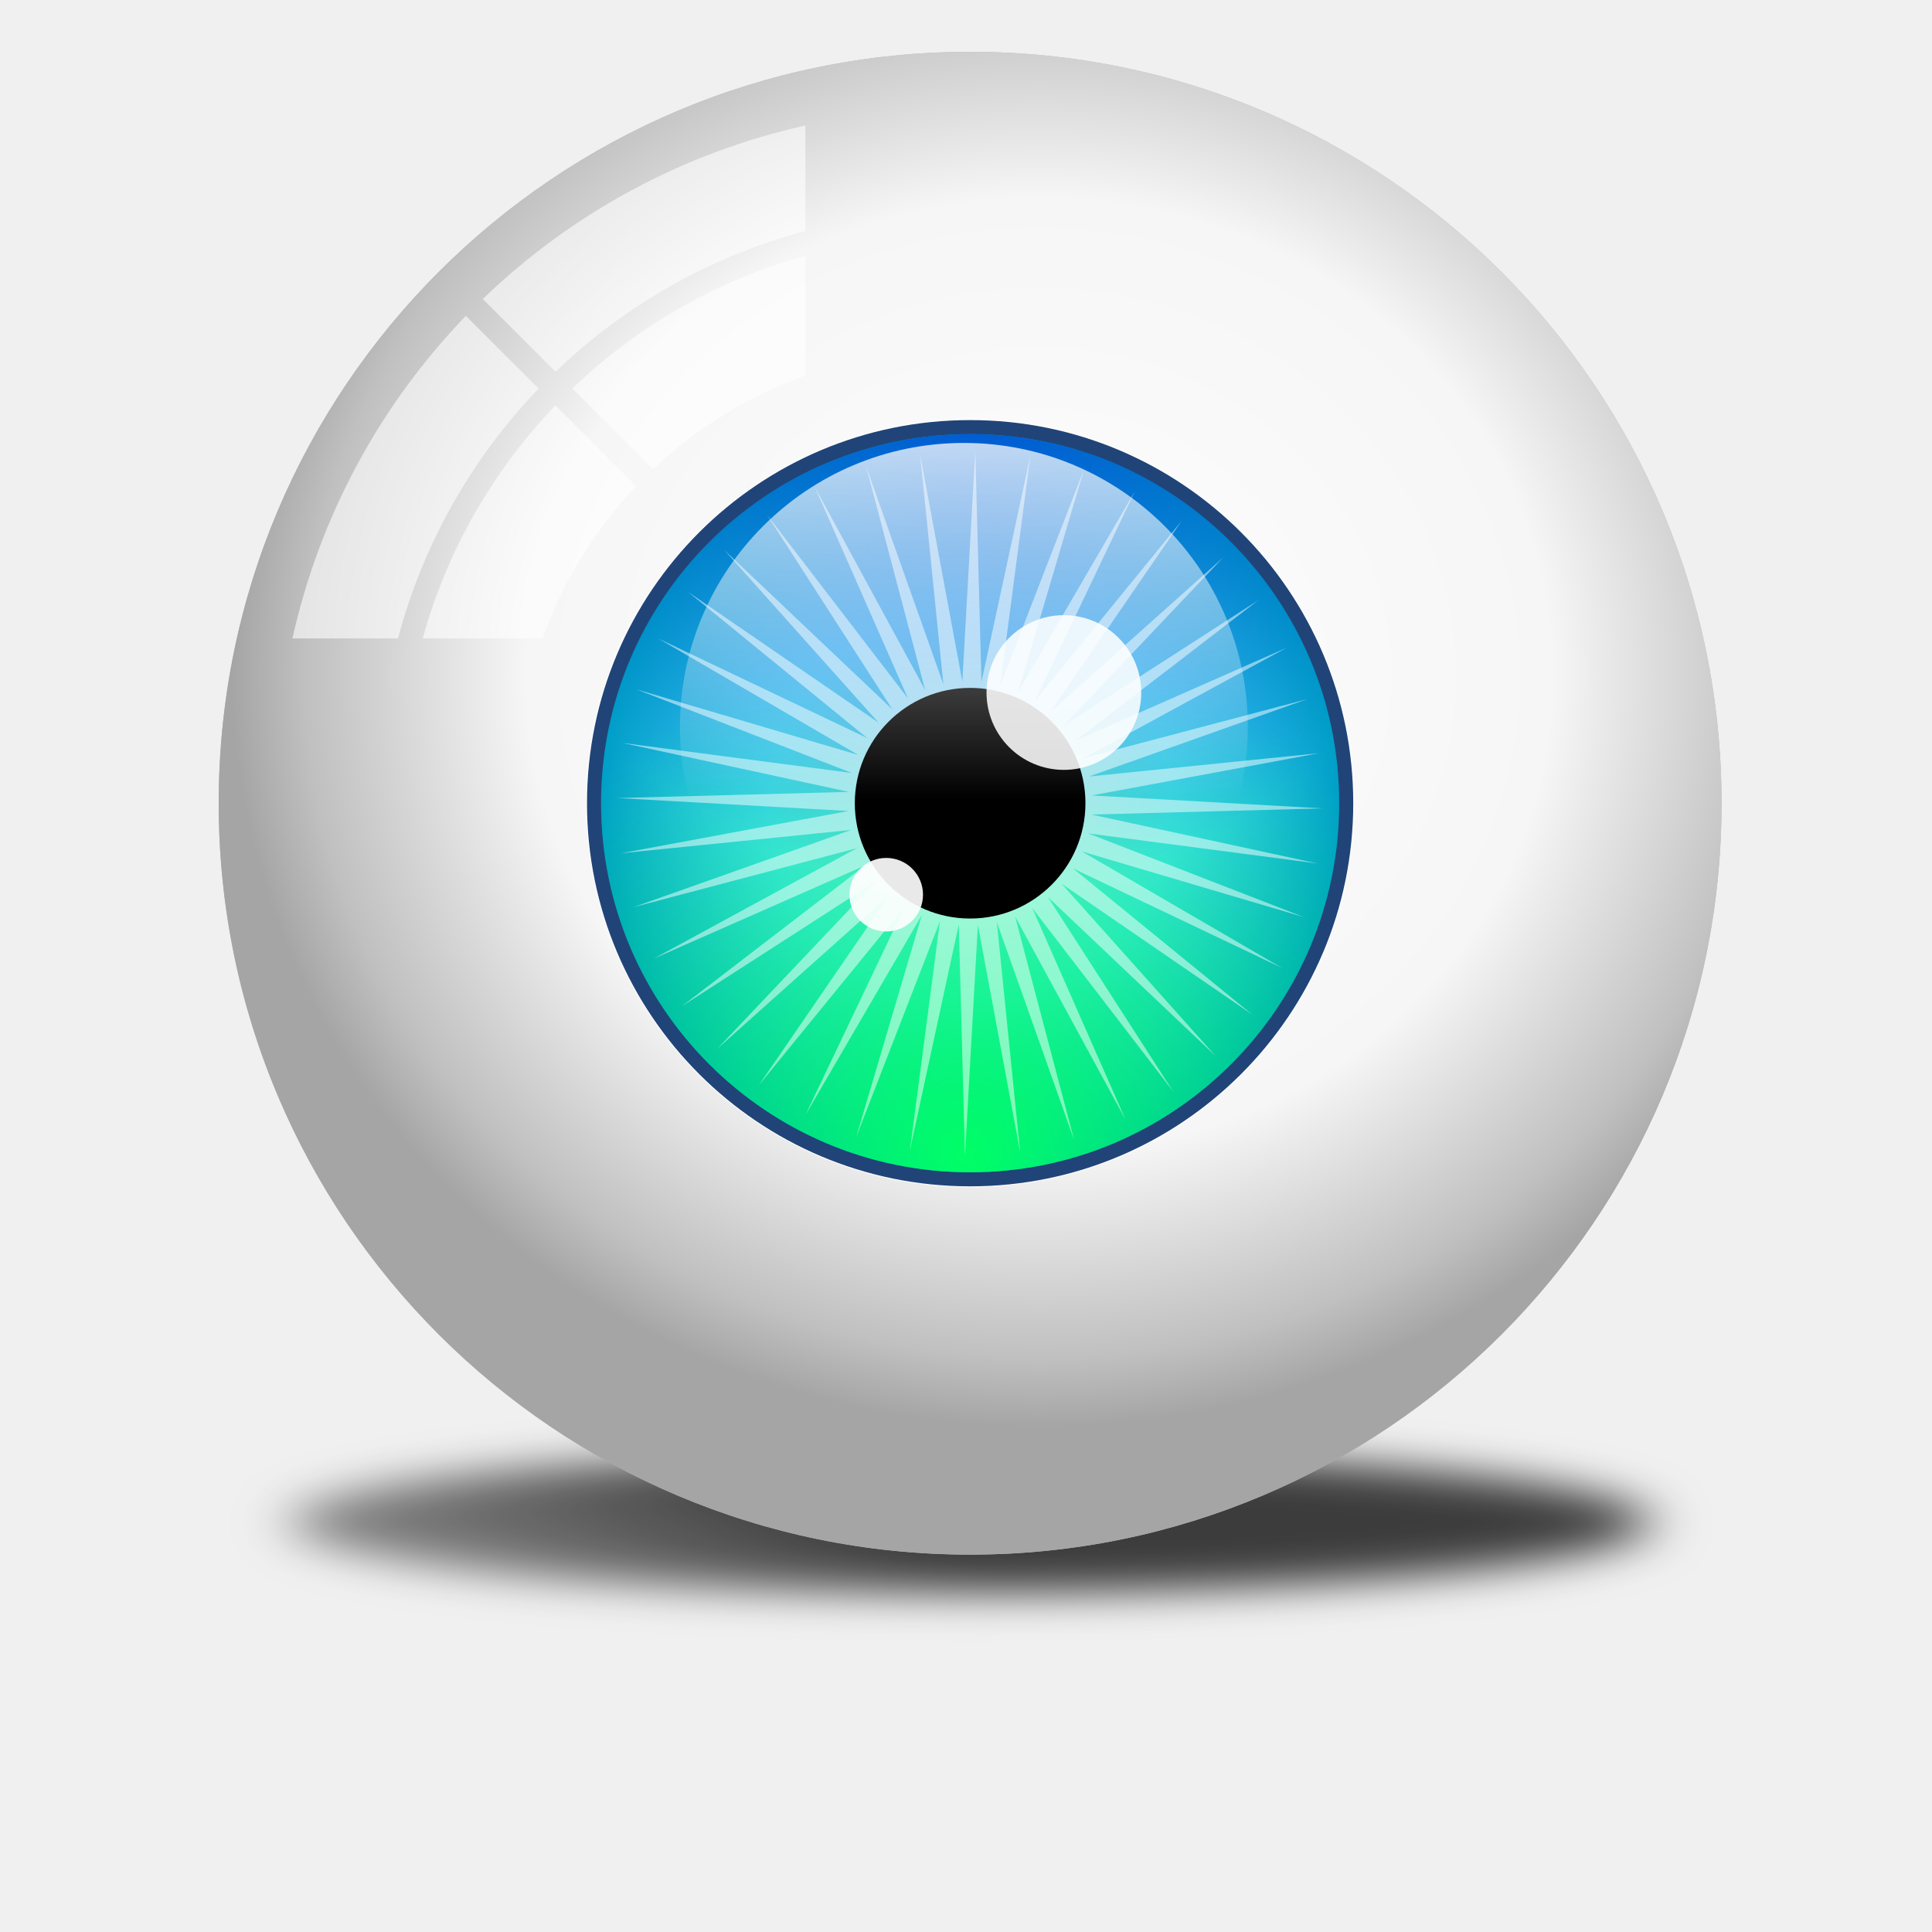
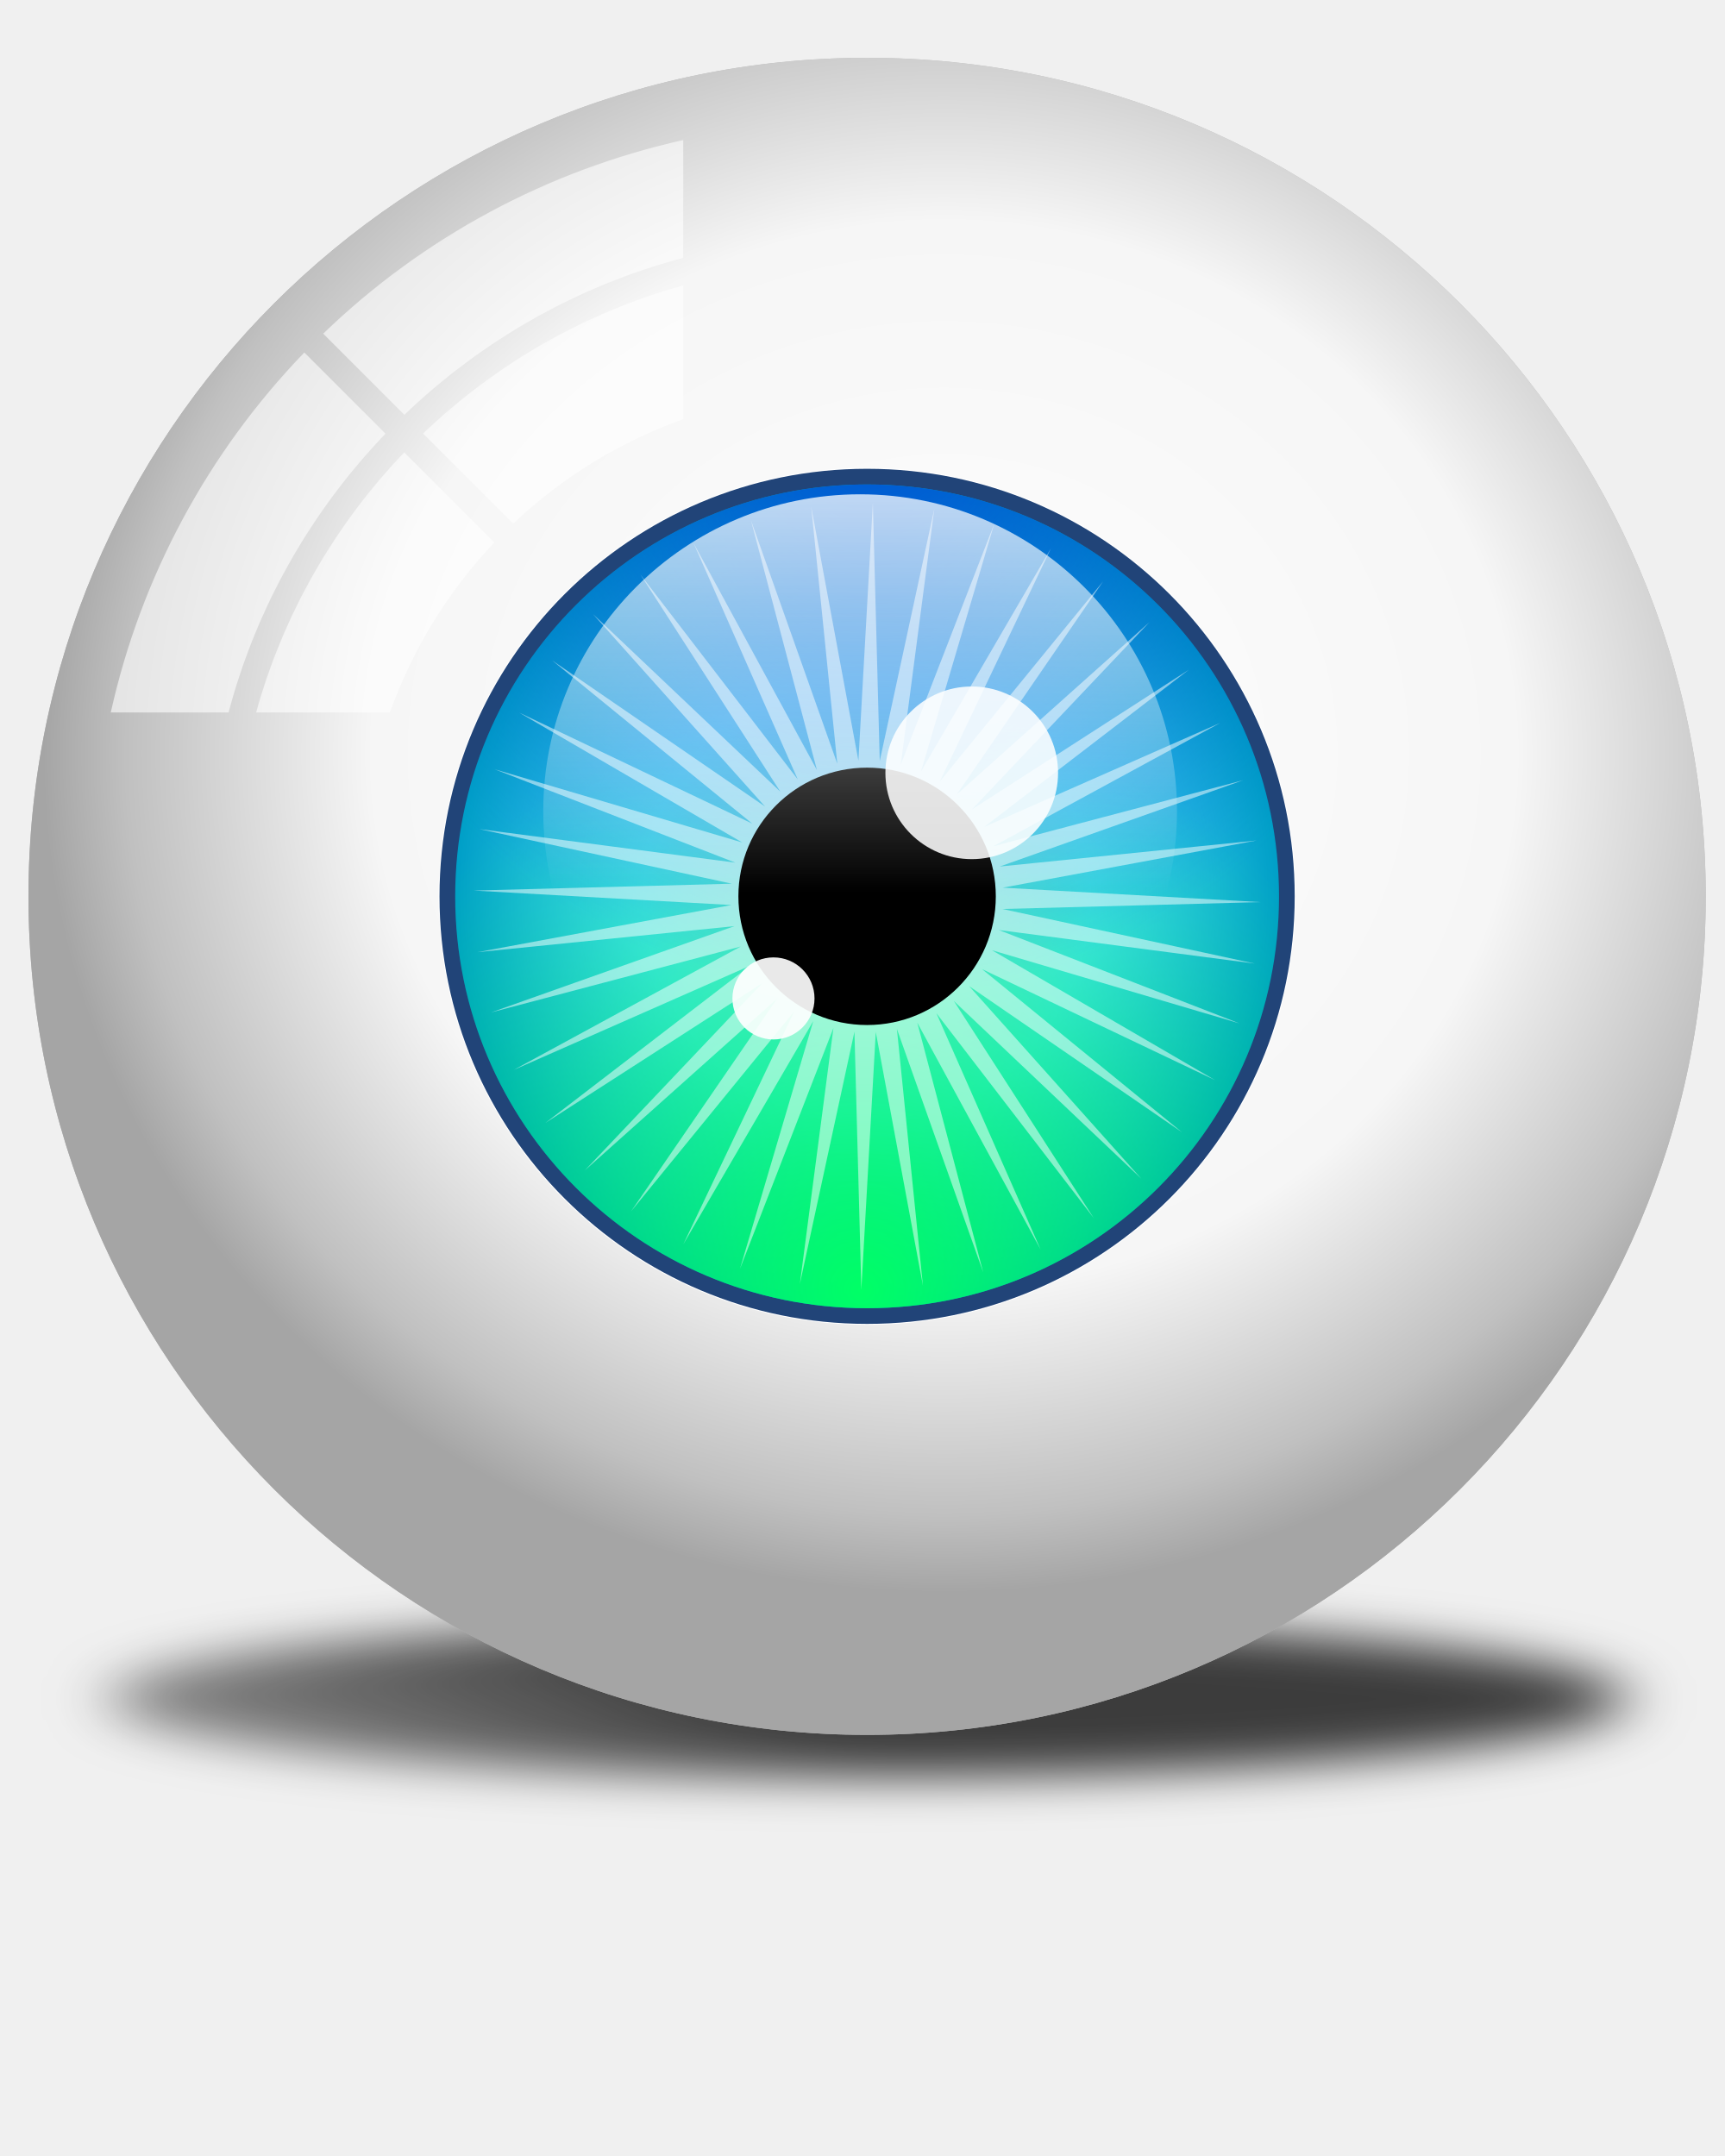
- <svg xmlns="http://www.w3.org/2000/svg" xmlns:xlink="http://www.w3.org/1999/xlink" width="800" height="800" viewBox="0 0 211.667 264.583" version="1.1" id="svg8">
+ <svg xmlns="http://www.w3.org/2000/svg" xmlns:xlink="http://www.w3.org/1999/xlink" width="800" height="1000" viewBox="0 0 211.667 264.583" version="1.1" id="svg8">
  <defs id="defs2">
    <rect id="rect1895" height="13.775" width="79.456" y="127.331" x="58.034" />
    <linearGradient id="linearGradient1889">
      <stop id="stop1885" offset="0" style="stop-color:#000000;stop-opacity:1;" />
      <stop id="stop1887" offset="1" style="stop-color:#000000;stop-opacity:0;" />
    </linearGradient>
    <linearGradient id="linearGradient1017">
      <stop id="stop1009" offset="0" style="stop-color:#fefefe;stop-opacity:1" />
      <stop style="stop-color:#f6f6f6;stop-opacity:1" offset="0.635" id="stop1011" />
      <stop id="stop1013" offset="0.908" style="stop-color:#c0c0c0;stop-opacity:1" />
      <stop id="stop1015" offset="1" style="stop-color:#a5a5a5;stop-opacity:1" />
    </linearGradient>
    <linearGradient id="linearGradient999">
      <stop id="stop995" offset="0" style="stop-color:#ffffff;stop-opacity:1;" />
      <stop id="stop997" offset="1" style="stop-color:#ffffff;stop-opacity:0;" />
    </linearGradient>
    <linearGradient id="linearGradient983">
      <stop id="stop979" offset="0" style="stop-color:#0055d4;stop-opacity:1;" />
      <stop id="stop981" offset="1" style="stop-color:#0055d4;stop-opacity:0;" />
    </linearGradient>
    <linearGradient id="linearGradient973">
      <stop id="stop969" offset="0" style="stop-color:#00ff66;stop-opacity:1;" />
      <stop id="stop971" offset="1" style="stop-color:#00ff66;stop-opacity:0;" />
    </linearGradient>
    <linearGradient id="linearGradient953">
      <stop id="stop949" offset="0" style="stop-color:#a6ecff;stop-opacity:1" />
      <stop style="stop-color:#4cdaff;stop-opacity:1;" offset="0.54" id="stop957" />
      <stop id="stop951" offset="1" style="stop-color:#009fc7;stop-opacity:1" />
    </linearGradient>
    <linearGradient id="linearGradient879">
      <stop style="stop-color:#fefefe;stop-opacity:1" offset="0" id="stop875" />
      <stop id="stop883" offset="0.481" style="stop-color:#e9e9e9;stop-opacity:1" />
      <stop style="stop-color:#c5c5c5;stop-opacity:1" offset="0.804" id="stop885" />
      <stop style="stop-color:#b3b3b3;stop-opacity:1" offset="1" id="stop877" />
    </linearGradient>
    <radialGradient xlink:href="#linearGradient879" id="radialGradient881" cx="97.449" cy="69.467" fx="97.449" fy="69.467" r="47.794" gradientUnits="userSpaceOnUse" />
    <radialGradient gradientTransform="matrix(1.076744,0,0,1.076744,-7.175176,-5.734004)" gradientUnits="userSpaceOnUse" r="21.802" fy="74.716" fx="93.495" cy="74.716" cx="93.495" id="radialGradient955" xlink:href="#linearGradient953" />
    <radialGradient gradientTransform="matrix(1.533255,0,0,1.533255,-49.71715,-49.35036)" gradientUnits="userSpaceOnUse" r="21.802" fy="95.543" fx="93.189" cy="95.543" cx="93.189" id="radialGradient975" xlink:href="#linearGradient973" />
    <radialGradient gradientTransform="matrix(1.504403,0,0,1.504403,-47.28979,-28.78017)" gradientUnits="userSpaceOnUse" r="21.802" fy="50.831" fx="93.857" cy="50.831" cx="93.857" id="radialGradient985" xlink:href="#linearGradient983" />
    <linearGradient gradientTransform="matrix(1.42736,0,0,1.42736,-40.35449,-24.47212)" gradientUnits="userSpaceOnUse" y2="69.329" x2="94.23" y1="52.444" x1="94.23" id="linearGradient1001" xlink:href="#linearGradient999" />
    <radialGradient gradientTransform="matrix(1.074666,-2.3361343e-8,1.9008185e-8,1,-7.342112,-0.00732751)" r="47.794" fy="66.597" fx="97.918" cy="66.597" cx="97.918" gradientUnits="userSpaceOnUse" id="radialGradient1007" xlink:href="#linearGradient1017" />
    <filter height="1.71" y="-0.355" width="1.1" x="-0.05" id="filter1881" style="color-interpolation-filters:sRGB">
      <feGaussianBlur id="feGaussianBlur1883" stdDeviation="2.001" />
    </filter>
    <linearGradient gradientUnits="userSpaceOnUse" y2="148.611" x2="36.141" y1="102.553" x1="66.846" id="linearGradient1891" xlink:href="#linearGradient1889" />
  </defs>
  <g id="layer1">
    <g id="g1793" transform="matrix(2.153107,0,0,2.153107,-94.90632,-50.87349)">
      <ellipse cy="115.746" cx="93.495" id="circle1019" style="opacity:0.749;fill:url(#linearGradient1891);fill-opacity:1;fill-rule:evenodd;stroke-width:0.1;filter:url(#filter1881)" rx="47.794" ry="6.765" transform="matrix(0.9058217,0,0,0.6592974,8.805196,44.15442)" />
      <circle r="47.794" cy="74.716" cx="93.495" id="path865" style="fill:url(#radialGradient881);fill-opacity:1;fill-rule:evenodd;stroke-width:0.265" />
      <circle style="fill:url(#radialGradient1007);fill-opacity:1;fill-rule:evenodd;stroke-width:0.265" id="circle889" cx="93.495" cy="74.716" r="47.794" />
      <path d="M 83.016,31.612 A 42.99,42.99 0 0 0 62.498,42.645 l 4.626,4.626 c 4.391,-4.213 9.831,-7.342 15.892,-8.945 z m 0,8.286 c -5.646,1.561 -10.714,4.504 -14.824,8.44 l 5.134,5.134 a 27.681,27.681 0 0 1 9.69,-5.955 z M 61.423,43.719 A 42.99,42.99 0 0 0 50.391,64.237 h 6.714 c 1.603,-6.06 4.731,-11.5 8.944,-15.892 z m 5.694,5.694 c -3.936,4.11 -6.88,9.178 -8.441,14.824 h 7.62 a 27.681,27.681 0 0 1 5.955,-9.69 z" style="opacity:0.6;fill:#ffffff;fill-opacity:1;fill-rule:evenodd;stroke-width:0.238" id="circle891" />
      <circle cy="74.716" cx="93.495" id="circle931" style="fill:#ffffff;fill-opacity:1;fill-rule:evenodd;stroke-width:0.135" r="24.422" />
      <circle r="24.369" style="fill:#214478;fill-opacity:1;fill-rule:evenodd;stroke-width:0.135" id="circle937" cx="93.495" cy="74.716" />
      <circle cy="74.716" cx="93.495" id="circle939" style="fill:url(#radialGradient955);fill-opacity:1;fill-rule:evenodd;stroke-width:0.13" r="23.475" />
      <circle r="23.475" style="fill:url(#radialGradient975);fill-opacity:1;fill-rule:evenodd;stroke-width:0.13" id="circle965" cx="93.495" cy="74.716" />
      <circle cy="74.716" cx="93.495" id="circle977" style="fill:url(#radialGradient985);fill-opacity:1;fill-rule:evenodd;stroke-width:0.13" r="23.475" />
      <path style="opacity:0.5;fill:#ffffff;fill-opacity:1;stroke-width:1.693" id="path959" d="M 106.41,93.052 97.445,81.38 103.383,94.846 96.354,81.916 100.112,96.145 95.193,82.275 96.678,96.917 93.989,82.447 93.166,97.141 92.774,82.429 89.662,96.814 91.576,82.222 86.252,95.942 90.426,81.829 83.021,94.548 89.351,81.261 80.048,92.665 88.378,80.533 77.405,90.34 87.531,79.66 75.159,87.631 86.831,78.667 73.365,84.604 86.295,77.575 72.066,81.333 85.936,76.414 71.294,77.899 85.764,75.211 71.07,74.387 85.782,73.995 71.397,70.883 85.989,72.797 72.269,67.473 86.382,71.647 73.663,64.242 86.95,70.572 75.546,61.269 87.679,69.599 77.871,58.626 88.551,68.752 80.58,56.38 89.544,68.052 83.607,54.586 l 7.028,12.93 -3.758,-14.229 4.919,13.871 -1.485,-14.642 2.689,14.469 0.823,-14.694 0.392,14.712 3.112,-14.384 -1.914,14.592 5.324,-13.72 -4.173,14.113 7.405,-12.719 -6.33,13.286 9.303,-11.404 -8.33,12.133 10.972,-9.808 -10.126,10.68 12.372,-7.971 -11.672,8.965 13.466,-5.937 -12.93,7.028 14.229,-3.758 -13.871,4.919 14.642,-1.485 -14.469,2.689 14.694,0.823 -14.712,0.392 14.384,3.112 -14.592,-1.914 13.72,5.324 -14.113,-4.173 12.719,7.405 -13.286,-6.33 11.404,9.303 -12.133,-8.33 9.808,10.972 -10.68,-10.126 z" />
      <circle r="7.335" cy="74.716" cx="93.495" id="circle961" style="fill:#000000;fill-opacity:1;fill-rule:evenodd;stroke-width:0.041" />
      <circle r="18.058" cy="69.859" cx="93.097" id="circle987" style="opacity:0.799;fill:url(#linearGradient1001);fill-opacity:1;fill-rule:evenodd;stroke-width:0.1" />
      <circle cy="67.676" cx="99.458" id="circle1003" style="opacity:0.865;fill:#ffffff;fill-opacity:1;fill-rule:evenodd;stroke-width:0.027" r="4.92" />
      <circle r="2.339" style="opacity:0.912;fill:#ffffff;fill-opacity:1;fill-rule:evenodd;stroke-width:0.013" id="circle1005" cx="88.159" cy="80.535" />
    </g>
  </g>
</svg>
